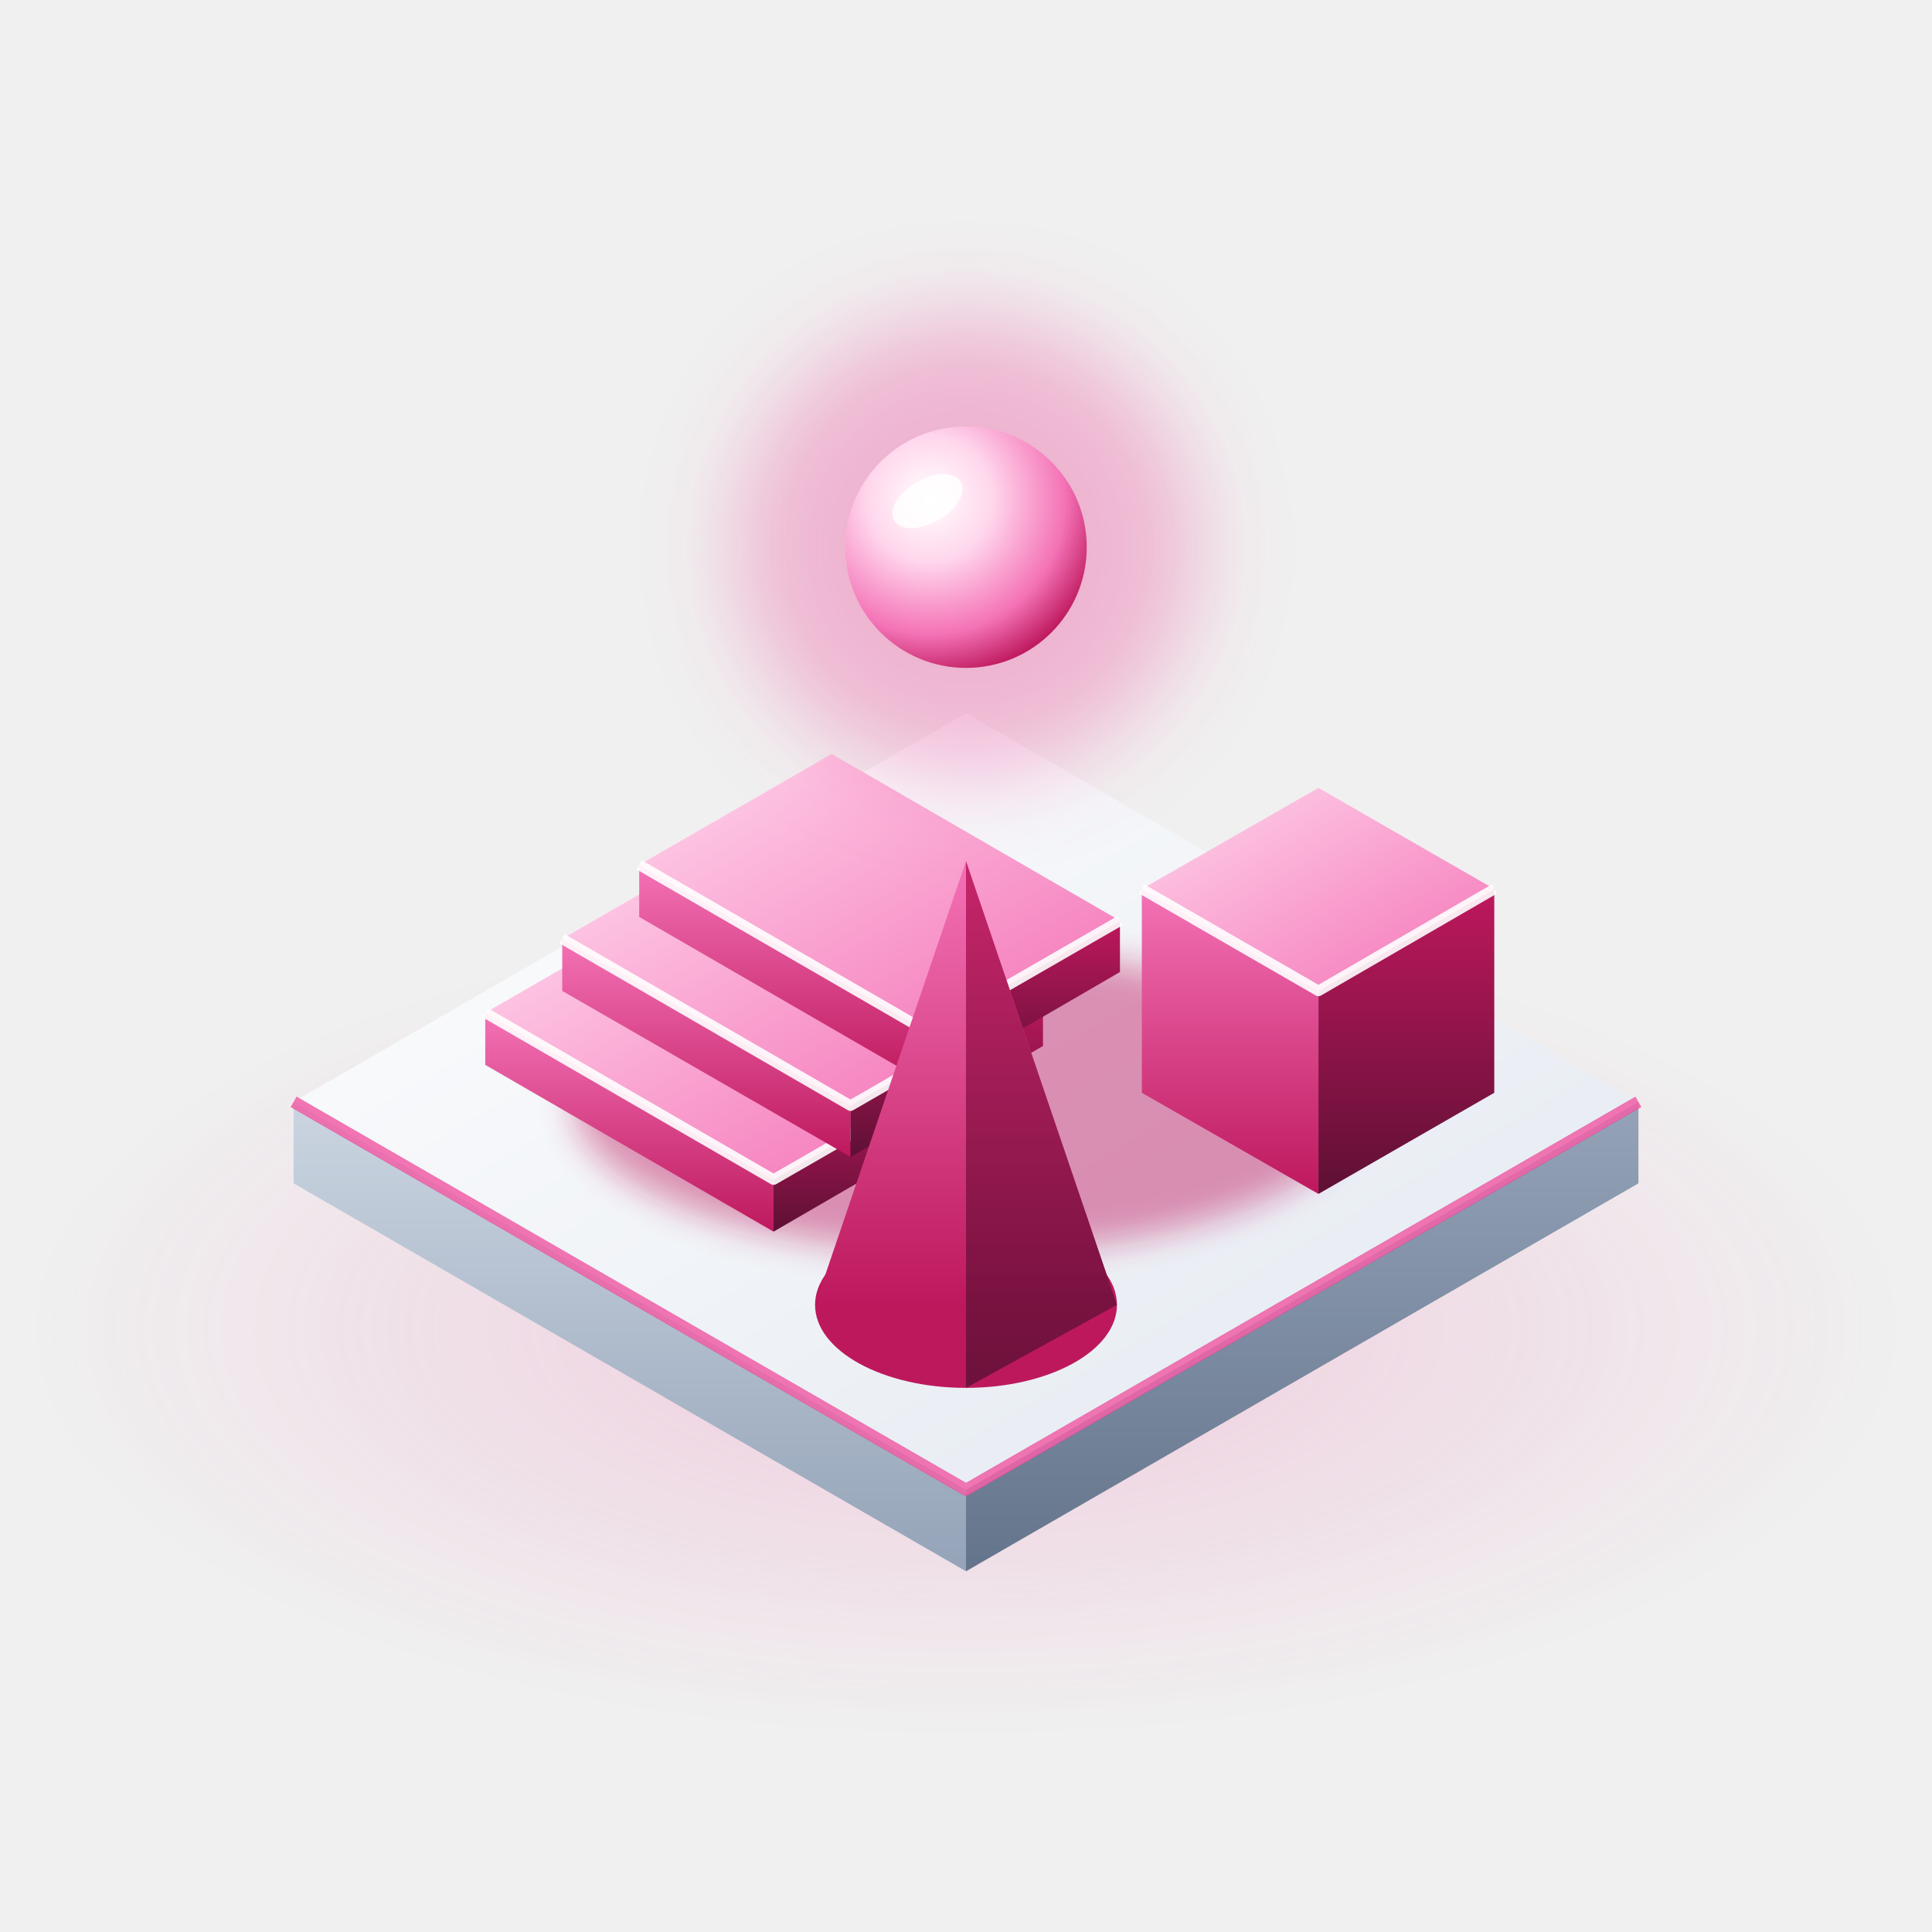
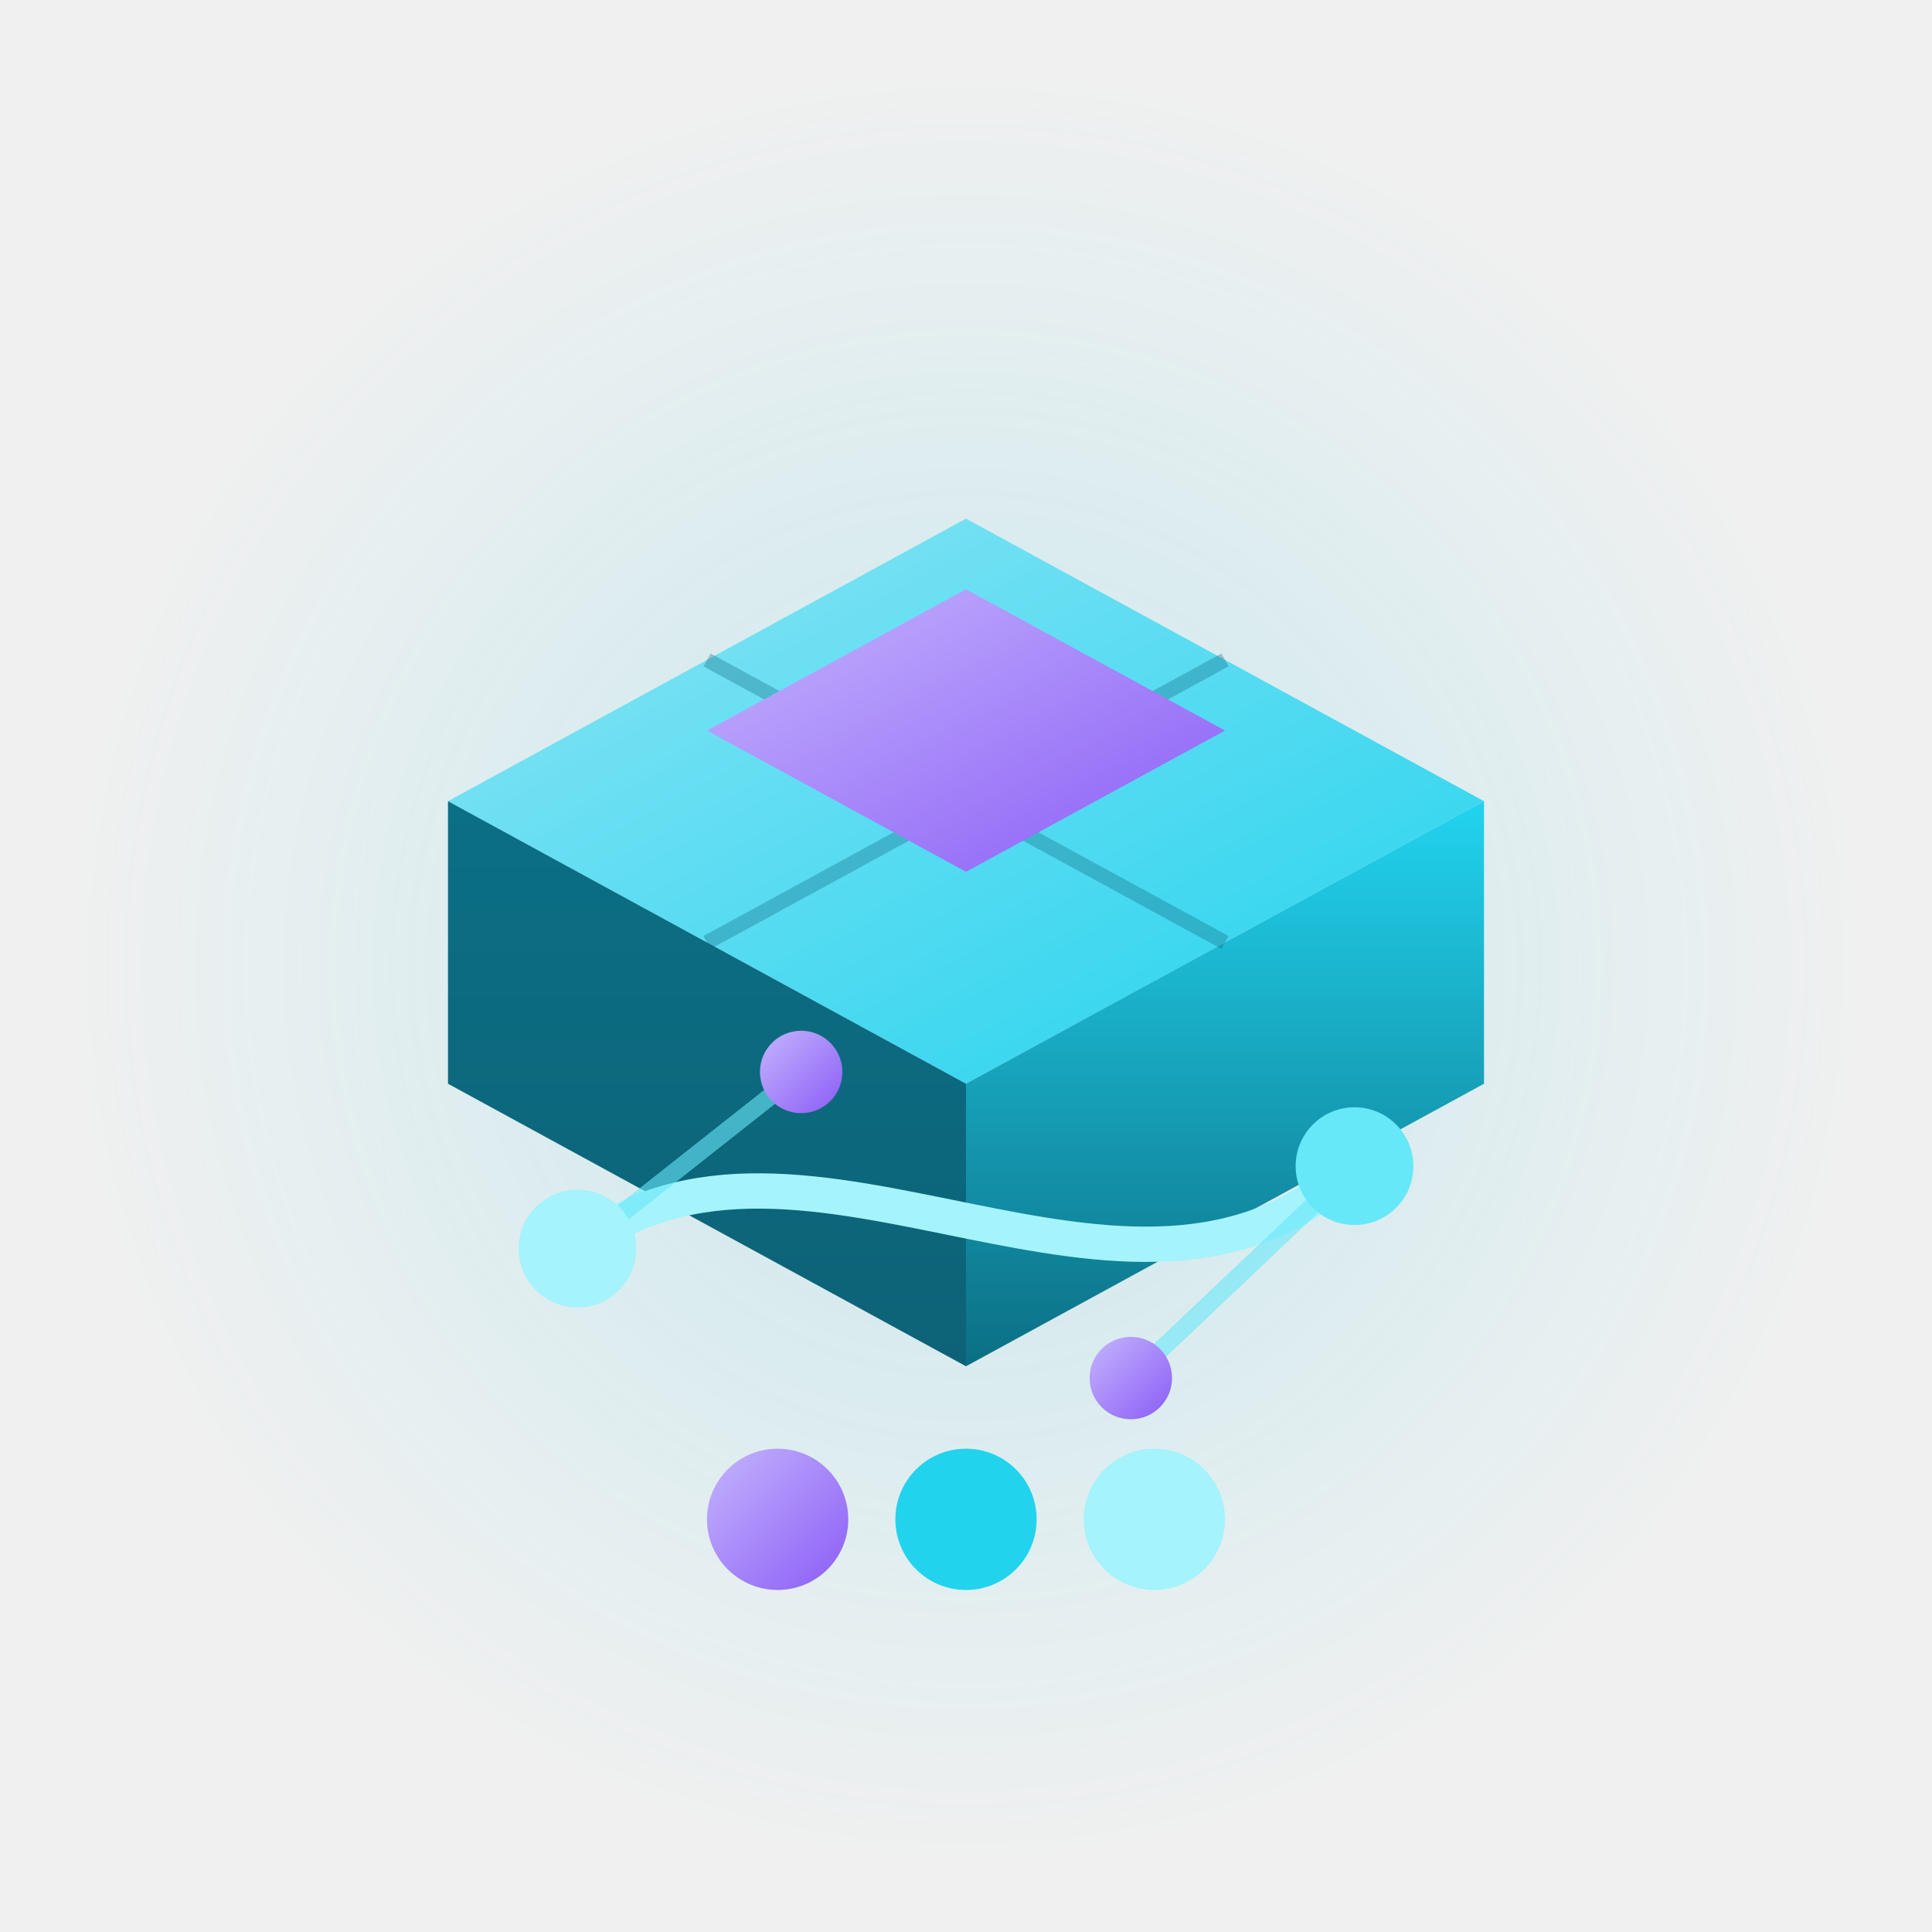
<svg xmlns="http://www.w3.org/2000/svg" viewBox="0 0 256 256" width="256" height="256" fill="none">
  <defs>
-     <linearGradient id="gral-top" x1="0" y1="0" x2="1" y2="1">
-       <stop offset="0" stop-color="#ffd6ec" stop-opacity="1" />
-       <stop offset="1" stop-color="#f472b6" stop-opacity="1" />
+     <linearGradient id="gd-top" x1="0" y1="0" x2="1" y2="1">
+       <stop offset="0" stop-color="#8ce4f5" />
+       <stop offset="1" stop-color="#22d3ee" />
    </linearGradient>
-     <linearGradient id="gral-left" x1="0" y1="0" x2="0" y2="1">
-       <stop offset="0" stop-color="#f472b6" stop-opacity="1" />
-       <stop offset="1" stop-color="#be185d" stop-opacity="1" />
+     <linearGradient id="gd-face" x1="0" y1="0" x2="0" y2="1">
+       <stop offset="0" stop-color="#22d3ee" />
+       <stop offset="1" stop-color="#0b6f85" />
    </linearGradient>
-     <linearGradient id="gral-right" x1="0" y1="0" x2="0" y2="1">
-       <stop offset="0" stop-color="#be185d" stop-opacity="1" />
-       <stop offset="1" stop-color="#5e1034" stop-opacity="1" />
+     <linearGradient id="gd-side" x1="0" y1="0" x2="0" y2="1">
+       <stop offset="0" stop-color="#0b6f85" />
+       <stop offset="1" stop-color="#0d6277" />
    </linearGradient>
-     <linearGradient id="gral-spec" x1="0" y1="0" x2="1" y2="1">
-       <stop offset="0" stop-color="#ffffff" stop-opacity="0.55" />
-       <stop offset="1" stop-color="#ffffff" stop-opacity="0" />
+     <linearGradient id="gd-vio" x1="0" y1="0" x2="1" y2="1">
+       <stop offset="0" stop-color="#c4b5fd" />
+       <stop offset="1" stop-color="#8b5cf6" />
    </linearGradient>
-     <linearGradient id="gral-ptop" x1="0" y1="0" x2="1" y2="1">
-       <stop offset="0" stop-color="#ffffff" stop-opacity="1" />
-       <stop offset="1" stop-color="#e2e8f0" stop-opacity="1" />
-     </linearGradient>
-     <linearGradient id="gral-pleft" x1="0" y1="0" x2="0" y2="1">
-       <stop offset="0" stop-color="#cbd5e1" stop-opacity="1" />
-       <stop offset="1" stop-color="#94a3b8" stop-opacity="1" />
-     </linearGradient>
-     <linearGradient id="gral-pright" x1="0" y1="0" x2="0" y2="1">
-       <stop offset="0" stop-color="#94a3b8" stop-opacity="1" />
-       <stop offset="1" stop-color="#64748b" stop-opacity="1" />
-     </linearGradient>
-     <radialGradient id="gral-halo" cx=".5" cy=".5" r=".5">
-       <stop offset="0" stop-color="#ec4899" stop-opacity="0.22" />
-       <stop offset="1" stop-color="#ec4899" stop-opacity="0" />
+     <radialGradient id="gd-glow" cx="0.5" cy="0.5" r="0.5">
+       <stop offset="0" stop-color="#0891b2" stop-opacity="0.18" />
+       <stop offset="0.6" stop-color="#22d3ee" stop-opacity="0.08" />
+       <stop offset="1" stop-color="#22d3ee" stop-opacity="0" />
    </radialGradient>
-     <radialGradient id="gral-orb" cx=".35" cy=".3" r=".75">
-       <stop offset="0" stop-color="#ffffff" />
-       <stop offset=".35" stop-color="#ffd6ec" />
-       <stop offset=".75" stop-color="#f472b6" />
-       <stop offset="1" stop-color="#be185d" />
-     </radialGradient>
-     <filter id="gral-blur" x="-50%" y="-50%" width="200%" height="200%">
-       <feGaussianBlur stdDeviation="6" />
-     </filter>
-     <filter id="gral-soft" x="-50%" y="-50%" width="200%" height="200%">
-       <feGaussianBlur stdDeviation="2.2" />
-     </filter>
  </defs>
-   <ellipse cx="128" cy="176.0" rx="124" ry="54" fill="url(#gral-halo)" />
-   <polygon points="38.9,156.8 128.0,208.2 128.0,197.4 38.9,146.0" fill="url(#gral-pleft)" />
-   <polygon points="217.1,156.8 128.0,208.2 128.0,197.4 217.1,146.0" fill="url(#gral-pright)" />
-   <polygon points="128.0,94.5 217.1,146.0 128.0,197.4 38.9,146.0" fill="url(#gral-ptop)" />
-   <polyline points="38.9,146.0 128.0,197.4 217.1,146.0" fill="none" stroke="#ffffff" stroke-opacity="0.5" stroke-width="1.4" stroke-linejoin="round" />
-   <polyline points="38.9,146.0 128.0,197.4 217.1,146.0" fill="none" stroke="#ec4899" stroke-width="1.6" stroke-opacity=".75" stroke-linejoin="round" />
-   <ellipse cx="128.0" cy="146.0" rx="52" ry="20" fill="#be185d" opacity="0.45" filter="url(#gral-soft)" />
-   <polygon points="64.3,141.1 102.5,163.2 102.5,156.3 64.3,134.2" fill="url(#gral-left)" />
-   <polygon points="128.0,148.4 102.5,163.2 102.5,156.3 128.0,141.6" fill="url(#gral-right)" />
-   <polygon points="89.8,119.5 128.0,141.6 102.5,156.3 64.3,134.2" fill="url(#gral-top)" />
-   <polyline points="64.3,134.2 102.5,156.3 128.0,141.6" fill="none" stroke="#ffffff" stroke-opacity="0.9" stroke-width="1.4" stroke-linejoin="round" />
-   <polygon points="74.5,131.3 112.7,153.3 112.7,146.5 74.5,124.4" fill="url(#gral-left)" />
-   <polygon points="138.2,138.6 112.7,153.3 112.7,146.5 138.2,131.8" fill="url(#gral-right)" />
-   <polygon points="100.0,109.7 138.2,131.8 112.7,146.5 74.5,124.4" fill="url(#gral-top)" />
-   <polyline points="74.5,124.4 112.7,146.5 138.2,131.8" fill="none" stroke="#ffffff" stroke-opacity="0.9" stroke-width="1.4" stroke-linejoin="round" />
-   <polygon points="84.7,121.5 122.9,143.6 122.9,136.7 84.7,114.6" fill="url(#gral-left)" />
-   <polygon points="148.4,128.8 122.9,143.6 122.9,136.7 148.4,122.0" fill="url(#gral-right)" />
-   <polygon points="110.2,99.9 148.4,122.0 122.9,136.7 84.7,114.6" fill="url(#gral-top)" />
-   <polyline points="84.7,114.6 122.9,136.7 148.4,122.0" fill="none" stroke="#ffffff" stroke-opacity="0.9" stroke-width="1.4" stroke-linejoin="round" />
-   <polygon points="151.3,144.8 174.7,158.2 174.7,131.3 151.3,117.8" fill="url(#gral-left)" />
-   <polygon points="198.0,144.8 174.7,158.2 174.7,131.3 198.0,117.8" fill="url(#gral-right)" />
-   <polygon points="174.7,104.4 198.0,117.8 174.7,131.3 151.3,117.8" fill="url(#gral-top)" />
-   <polyline points="151.3,117.8 174.7,131.3 198.0,117.8" fill="none" stroke="#ffffff" stroke-opacity="0.9" stroke-width="1.4" stroke-linejoin="round" />
-   <circle cx="128.0" cy="72.5" r="30.4" fill="#ec4899" opacity=".35" filter="url(#gral-blur)" />
-   <circle cx="128.0" cy="72.5" r="16.0" fill="url(#gral-orb)" />
-   <ellipse cx="122.9" cy="66.4" rx="5.1" ry="2.9" fill="#fff" opacity=".85" transform="rotate(-30 122.9 66.4)" />
-   <ellipse cx="128.0" cy="172.9" rx="20" ry="11" fill="#be185d" />
-   <polygon points="128.0,114.1 108.0,172.9 148.0,172.9" fill="url(#gral-left)" />
-   <polygon points="128.0,114.1 128.0,183.9 148.0,172.9" fill="url(#gral-right)" opacity=".85" />
+   <circle cx="128" cy="128" r="118" fill="url(#gd-glow)" />
+   <g transform="translate(128,128) scale(0.78) translate(-128.0,-128.0)">
+     <polygon points="128.0,52.0 216.0,100.0 128.0,148.0 40.0,100.0" fill="url(#gd-top)" />
+     <polygon points="40.0,100.0 128.0,148.0 128.0,196.0 40.0,148.0" fill="url(#gd-side)" />
+     <polygon points="216.0,100.0 128.0,148.0 128.0,196.0 216.0,148.0" fill="url(#gd-face)" />
+     <g stroke="#0d6277" stroke-width="2.5" opacity="0.32" fill="none">
+       <path d="M84 76 L172 124" />
+       <path d="M172 76 L84 124" />
+     </g>
+     <polygon points="128.0,64.0 172.0,88.0 128.0,112.0 84.0,88.0" fill="url(#gd-vio)" />
+     <path d="M62 176 C 100 146, 156 198, 194 162" stroke="#a5f3fc" stroke-width="6" stroke-linecap="round" fill="none" />
+     <g stroke="#67e8f9" stroke-width="3" opacity="0.6" fill="none">
+       <path d="M62 176 L 100 146" />
+       <path d="M194 162 L 156 198" />
+     </g>
+     <circle cx="62" cy="176" r="10" fill="#a5f3fc" />
+     <circle cx="100" cy="146" r="7" fill="url(#gd-vio)" />
+     <circle cx="156" cy="198" r="7" fill="url(#gd-vio)" />
+     <circle cx="194" cy="162" r="10" fill="#67e8f9" />
+     <circle cx="96" cy="222" r="12" fill="url(#gd-vio)" />
+     <circle cx="128" cy="222" r="12" fill="#22d3ee" />
+     <circle cx="160" cy="222" r="12" fill="#a5f3fc" />
+   </g>
</svg>
